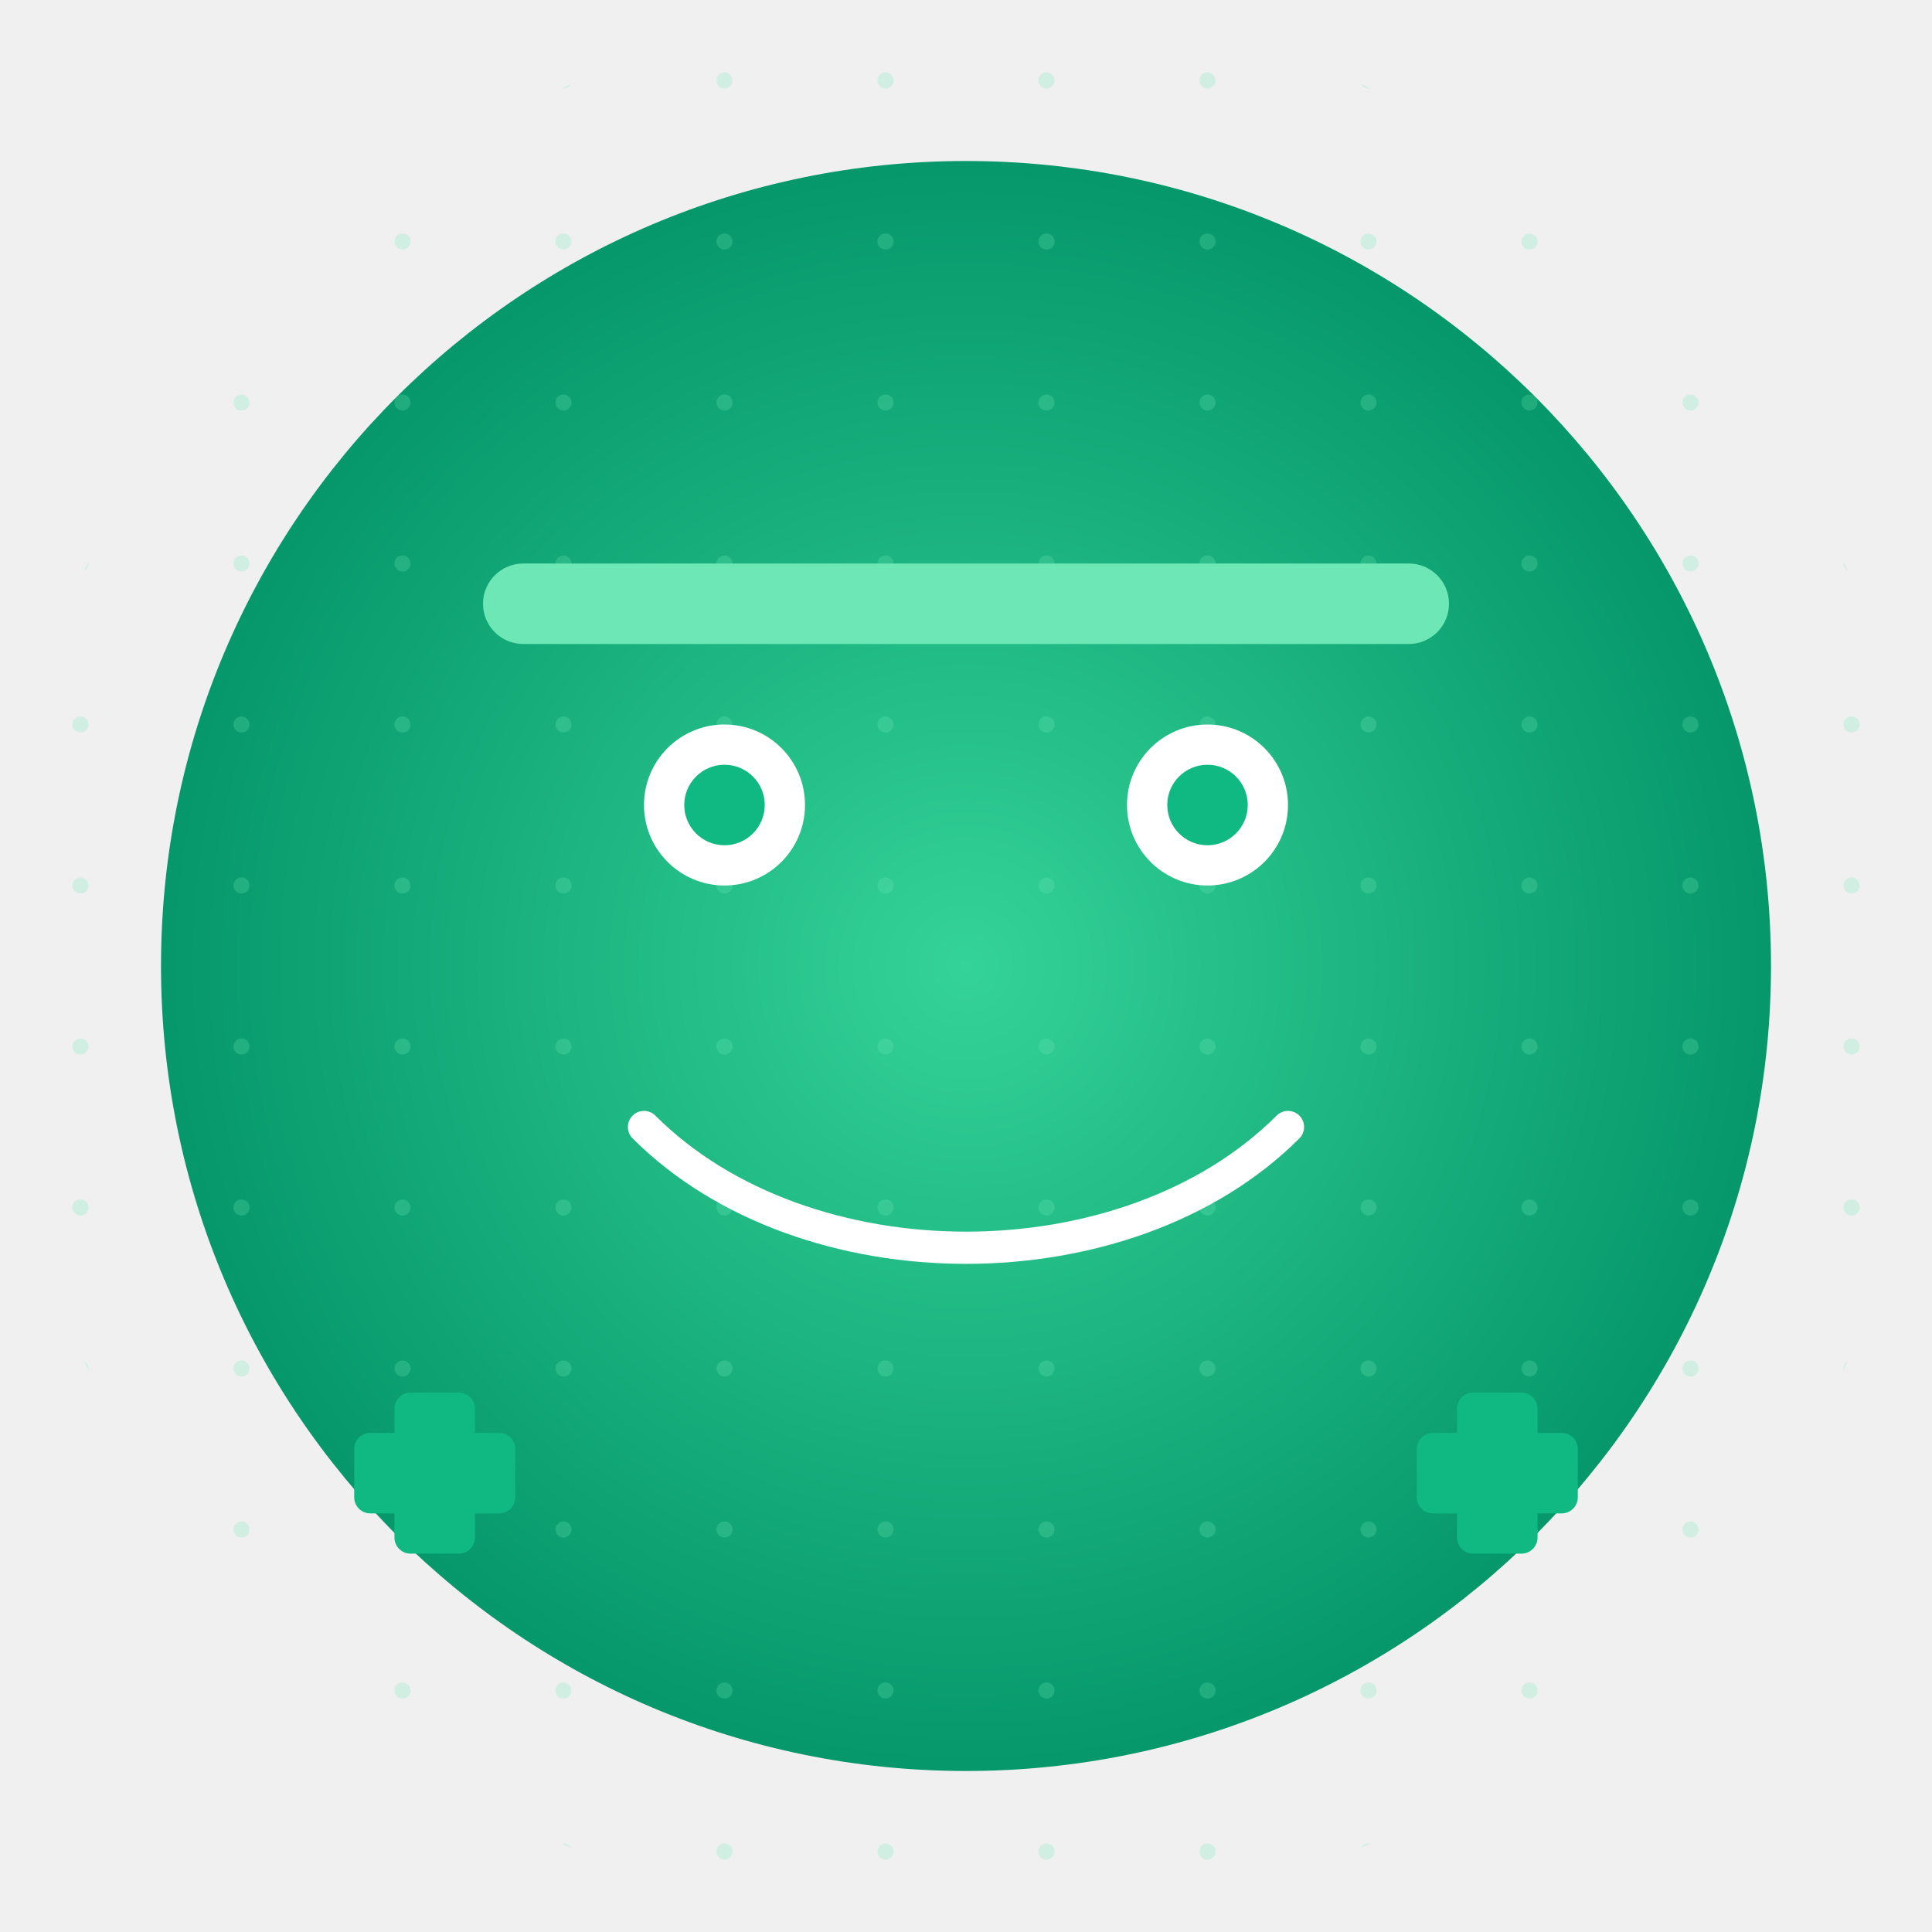
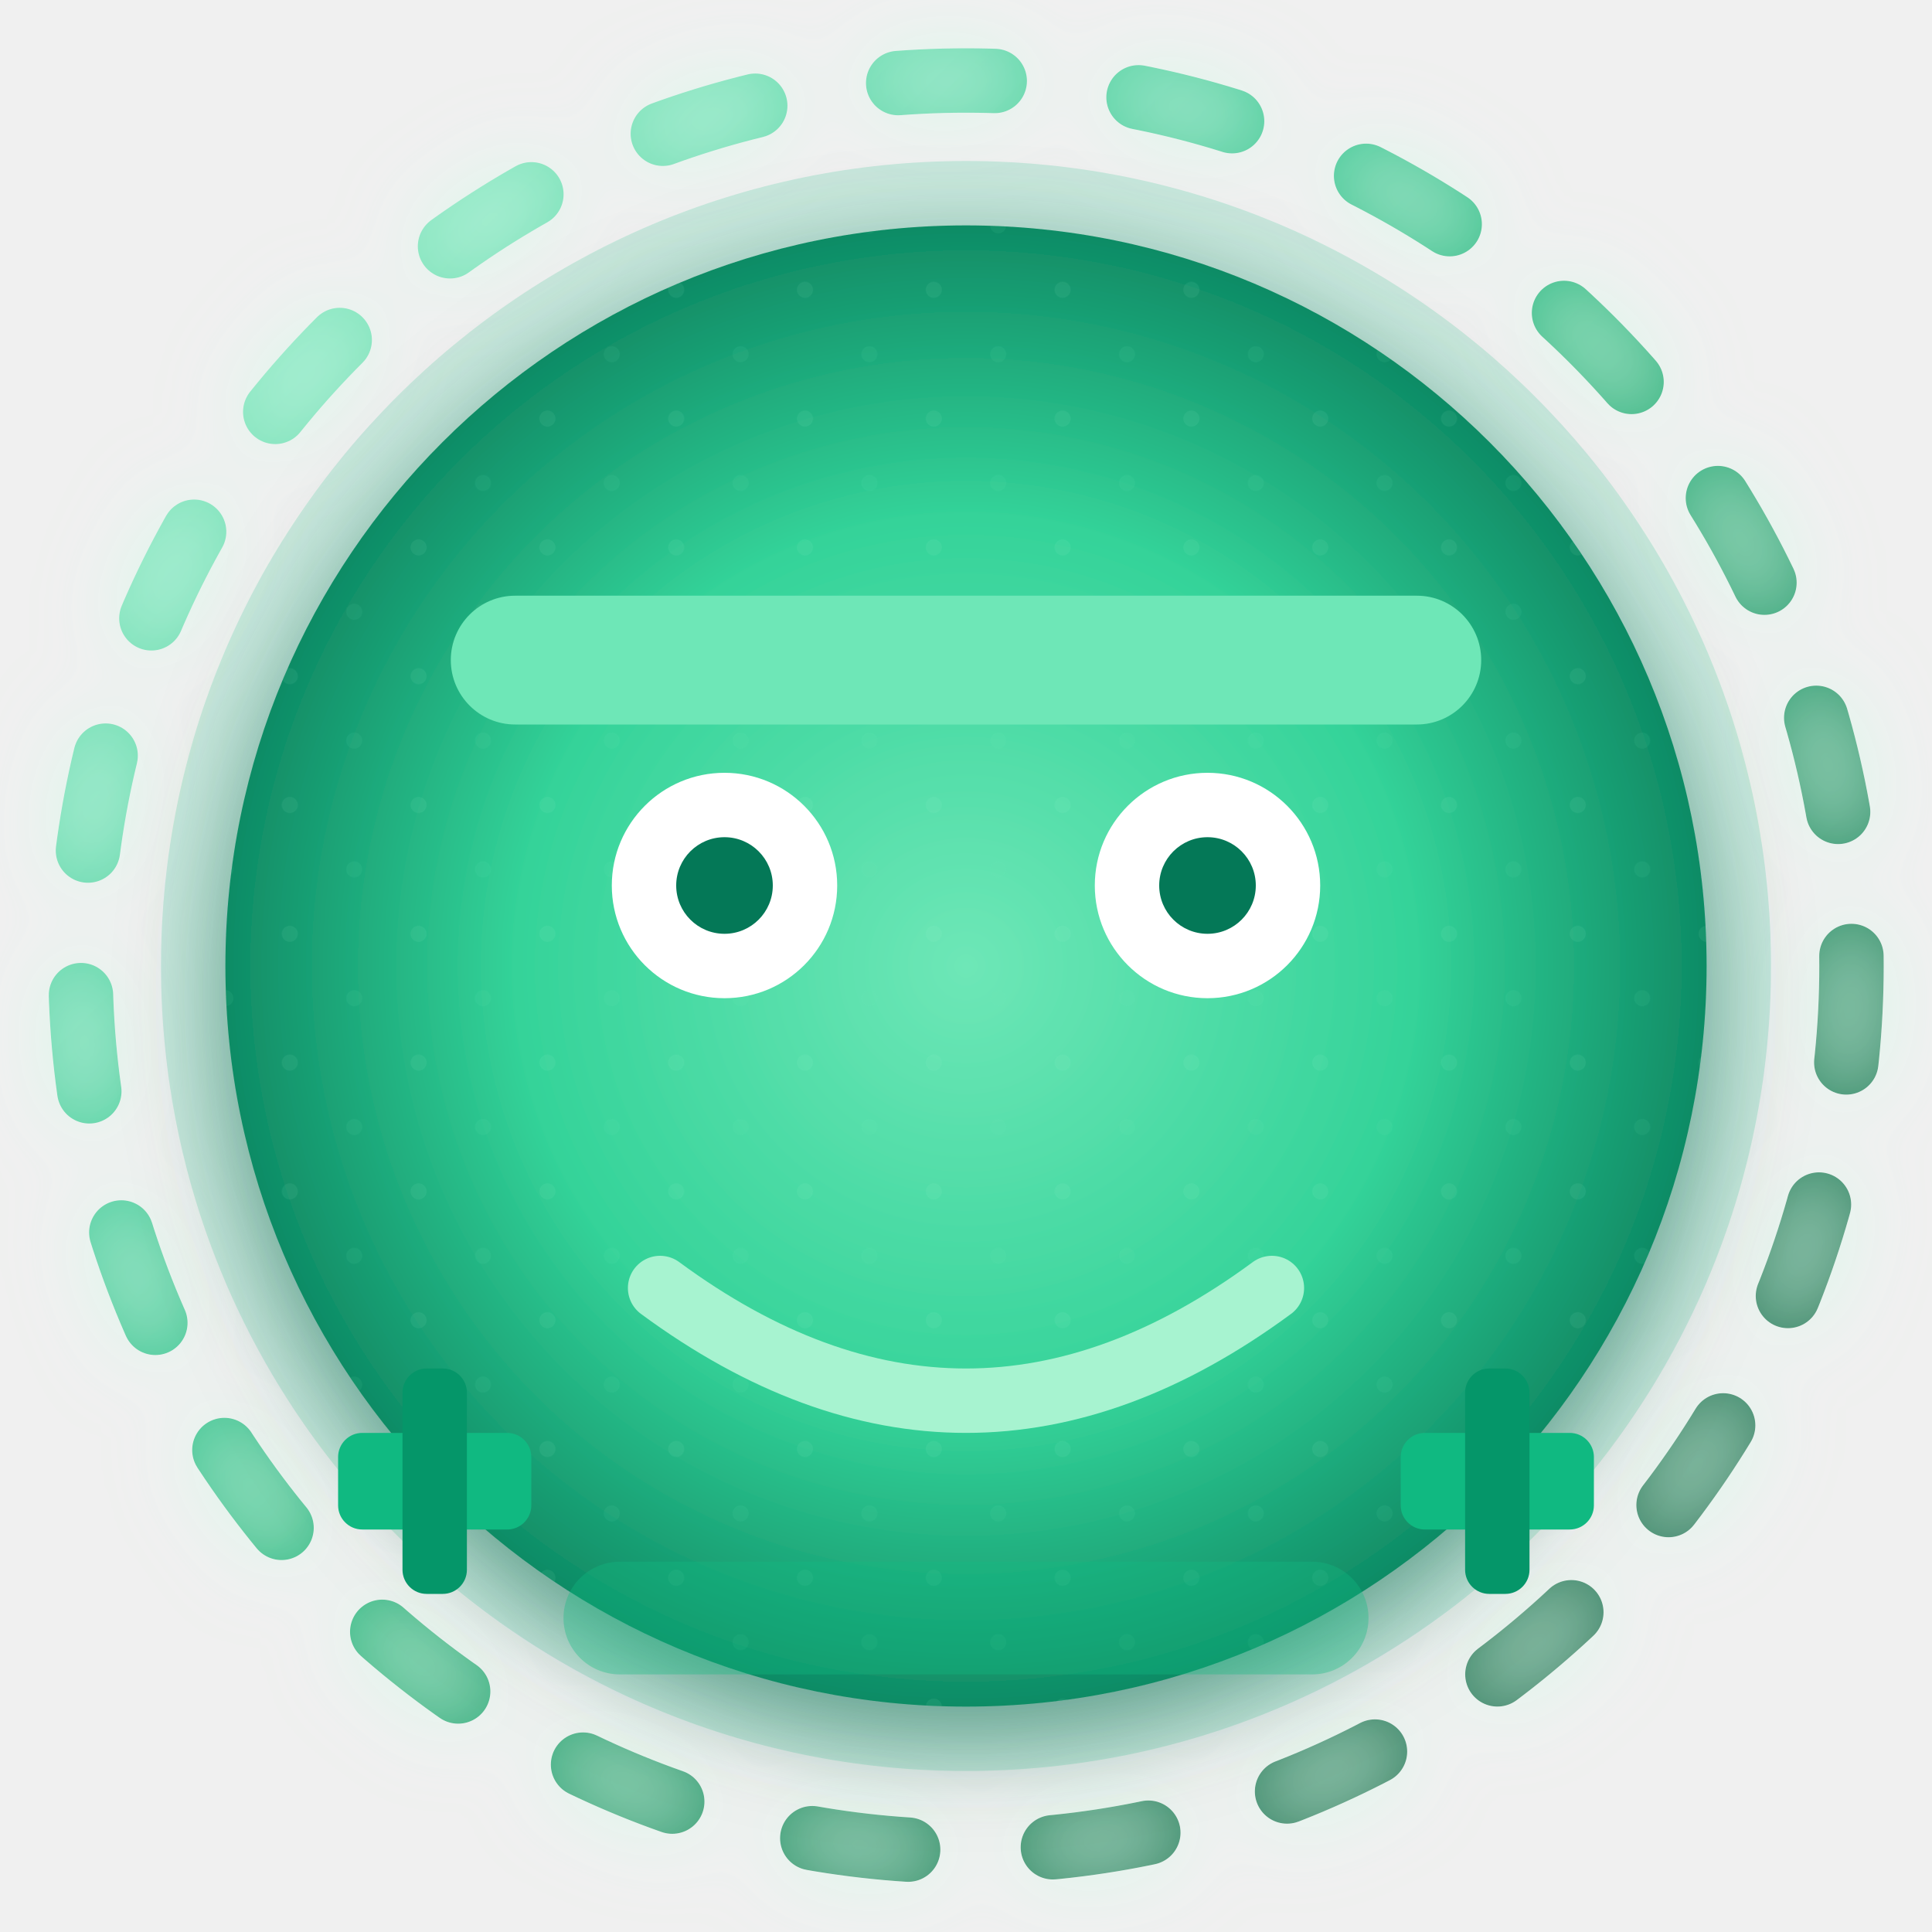
- <svg xmlns="http://www.w3.org/2000/svg" width="240" height="240" viewBox="0 0 240 240" fill="none">
-   <circle cx="120" cy="120" r="100" fill="url(#faceGradient)" />
-   <circle cx="120" cy="120" r="120" fill="url(#patternFitzy)" opacity="0.25" />
-   <circle cx="90" cy="100" r="10" fill="white" />
-   <circle cx="150" cy="100" r="10" fill="white" />
-   <circle cx="90" cy="100" r="5" fill="#10B981" />
-   <circle cx="150" cy="100" r="5" fill="#10B981" />
-   <path d="M80 140C100 160 140 160 160 140" stroke="white" stroke-width="4" stroke-linecap="round" />
-   <rect x="60" y="70" width="120" height="10" rx="5" fill="#6EE7B7" />
-   <rect x="44" y="178" width="20" height="10" rx="2" fill="#10B981" />
-   <rect x="176" y="178" width="20" height="10" rx="2" fill="#10B981" />
-   <rect x="49" y="173" width="10" height="20" rx="2" fill="#10B981" />
-   <rect x="181" y="173" width="10" height="20" rx="2" fill="#10B981" />
+ <svg xmlns="http://www.w3.org/2000/svg" width="240" height="240" viewBox="0 0 240 240" fill="none" aria-labelledby="ftitle fdesc" role="img">
  <defs>
-     <radialGradient id="faceGradient" cx="50%" cy="50%" r="50%" fx="50%" fy="50%">
-       <stop offset="0%" stop-color="#34D399" />
-       <stop offset="100%" stop-color="#059669" />
+     <radialGradient id="fitzyFace" cx="0.5" cy="0.5" r="0.55">
+       <stop offset="0%" stop-color="#6EE7B7" />
+       <stop offset="55%" stop-color="#34D399" />
+       <stop offset="100%" stop-color="#047857" />
    </radialGradient>
-     <pattern id="patternFitzy" x="0" y="0" width="20" height="20" patternUnits="userSpaceOnUse">
-       <circle cx="10" cy="10" r="1" fill="#6EE7B7" />
+     <linearGradient id="fitzyRing" x1="0" y1="0" x2="1" y2="1">
+       <stop offset="0%" stop-color="#A7F3D0" />
+       <stop offset="50%" stop-color="#10B981" />
+       <stop offset="100%" stop-color="#065F46" />
+     </linearGradient>
+     <filter id="fitzyGlow" x="-50%" y="-50%" width="200%" height="200%">
+       <feGaussianBlur in="SourceGraphic" stdDeviation="5" result="b" />
+       <feColorMatrix in="b" type="matrix" values="0 0 0 0 0.6  0 0 0 0 1  0 0 0 0 0.8  0 0 0 0.55 0" result="c" />
+       <feBlend in="SourceGraphic" in2="c" mode="screen" />
+     </filter>
+     <filter id="fitzyShadow" x="-50%" y="-50%" width="200%" height="200%">
+       <feDropShadow dx="0" dy="4" stdDeviation="6" flood-color="#065F46" flood-opacity="0.55" />
+     </filter>
+     <pattern id="fitzyDots" width="16" height="16" patternUnits="userSpaceOnUse">
+       <circle cx="4" cy="4" r="1" fill="#A7F3D0" />
+       <circle cx="12" cy="12" r="1" fill="#6EE7B7" />
    </pattern>
+     <style>
+   .fz-ring { stroke-dasharray: 12 18; }
+       .fz-eye { animation: fz-blink 6.5s ease-in-out infinite; }
+       .fz-mouth { animation: fz-smile 4s ease-in-out infinite; }
+       .fz-band { animation: fz-band 5s ease-in-out infinite; transform-origin:120px 76px; }
+       .fz-dumb { animation: fz-lift 4.5s ease-in-out infinite; }
+       .fz-dumb.right { animation-delay:2.25s; }
+       .fz-halo { animation: fz-halo 6s ease-in-out infinite; }
+   /* fz-spin &amp; fz-hue removed: ring static */
+       @keyframes fz-blink { 0%,6%,94%,100% { transform:scaleY(1);} 3%,4% { transform:scaleY(.12);} }
+       @keyframes fz-smile { 0%,100% { transform:scale(1);} 50% { transform:scale(1.07);} }
+       @keyframes fz-band { 0%,100% { transform:scaleX(1);} 50% { transform:scaleX(1.08);} }
+       @keyframes fz-lift { 0%,100% { transform:translateY(0);} 50% { transform:translateY(-14px);} }
+       @keyframes fz-halo { 0%,100% { opacity:.22; transform:scale(1);} 50% { opacity:.4; transform:scale(1.08);} }
+     </style>
  </defs>
+   <g filter="url(#fitzyGlow)">
+     <circle cx="120" cy="120" r="110" fill="none" stroke="url(#fitzyRing)" stroke-width="8" class="fz-ring" stroke-linecap="round" />
+   </g>
+   <circle cx="120" cy="120" r="100" fill="#10B981" opacity="0.18" class="fz-halo" />
+   <circle cx="120" cy="120" r="92" fill="url(#fitzyFace)" filter="url(#fitzyShadow)" />
+   <circle cx="120" cy="120" r="92" fill="url(#fitzyDots)" opacity="0.08" />
+   <rect class="fz-band" x="56" y="74" width="128" height="16" rx="8" fill="#6EE7B7" />
+   <g class="fz-eye">
+     <circle cx="90" cy="110" r="14" fill="#FFF" />
+     <circle cx="90" cy="110" r="6" fill="#047857" />
+   </g>
+   <g class="fz-eye" style="animation-delay:1.4s">
+     <circle cx="150" cy="110" r="14" fill="#FFF" />
+     <circle cx="150" cy="110" r="6" fill="#047857" />
+   </g>
+   <path class="fz-mouth" d="M82 160 Q120 188 158 160" stroke="#A7F3D0" stroke-width="8" stroke-linecap="round" fill="none" />
+   <g class="fz-dumb left" transform="translate(0,0)">
+     <rect x="42" y="178" width="24" height="12" rx="3" fill="#10B981" />
+     <rect x="50" y="170" width="8" height="28" rx="3" fill="#059669" />
+   </g>
+   <g class="fz-dumb right" transform="translate(0,0)">
+     <rect x="174" y="178" width="24" height="12" rx="3" fill="#10B981" />
+     <rect x="182" y="170" width="8" height="28" rx="3" fill="#059669" />
+   </g>
+   <rect x="70" y="194" width="100" height="14" rx="7" fill="#10B981" opacity="0.35" />
</svg>
